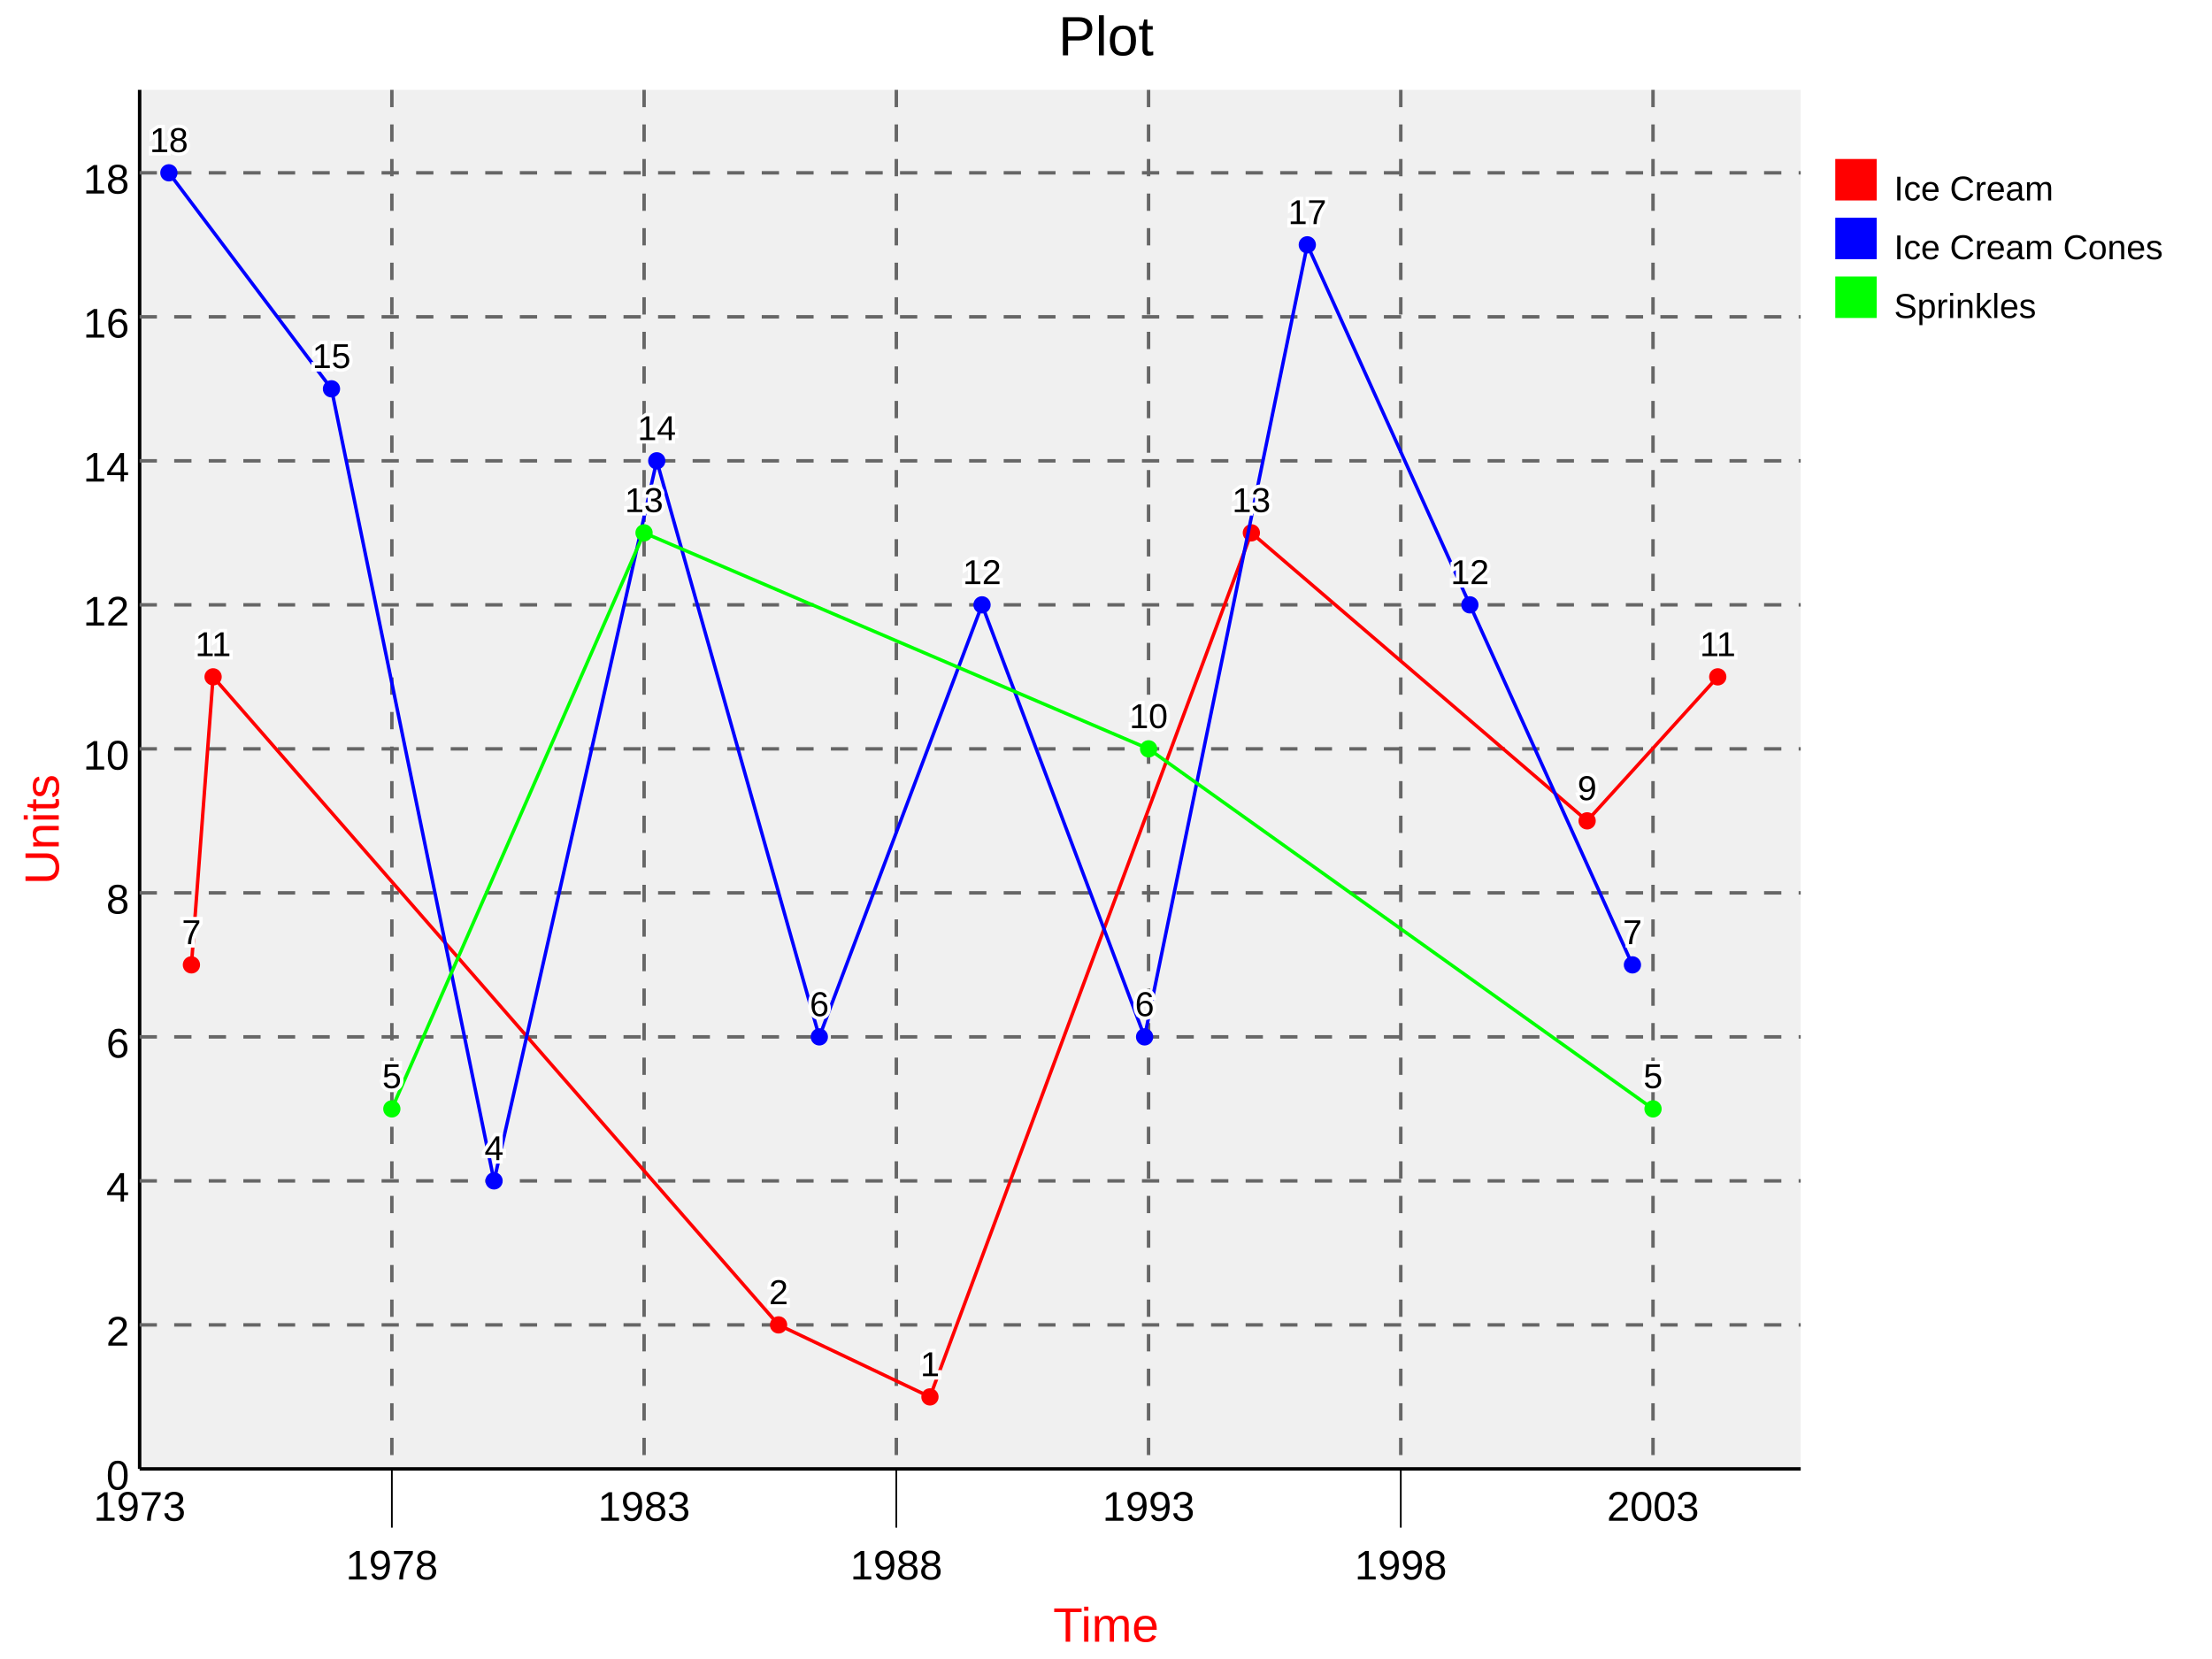
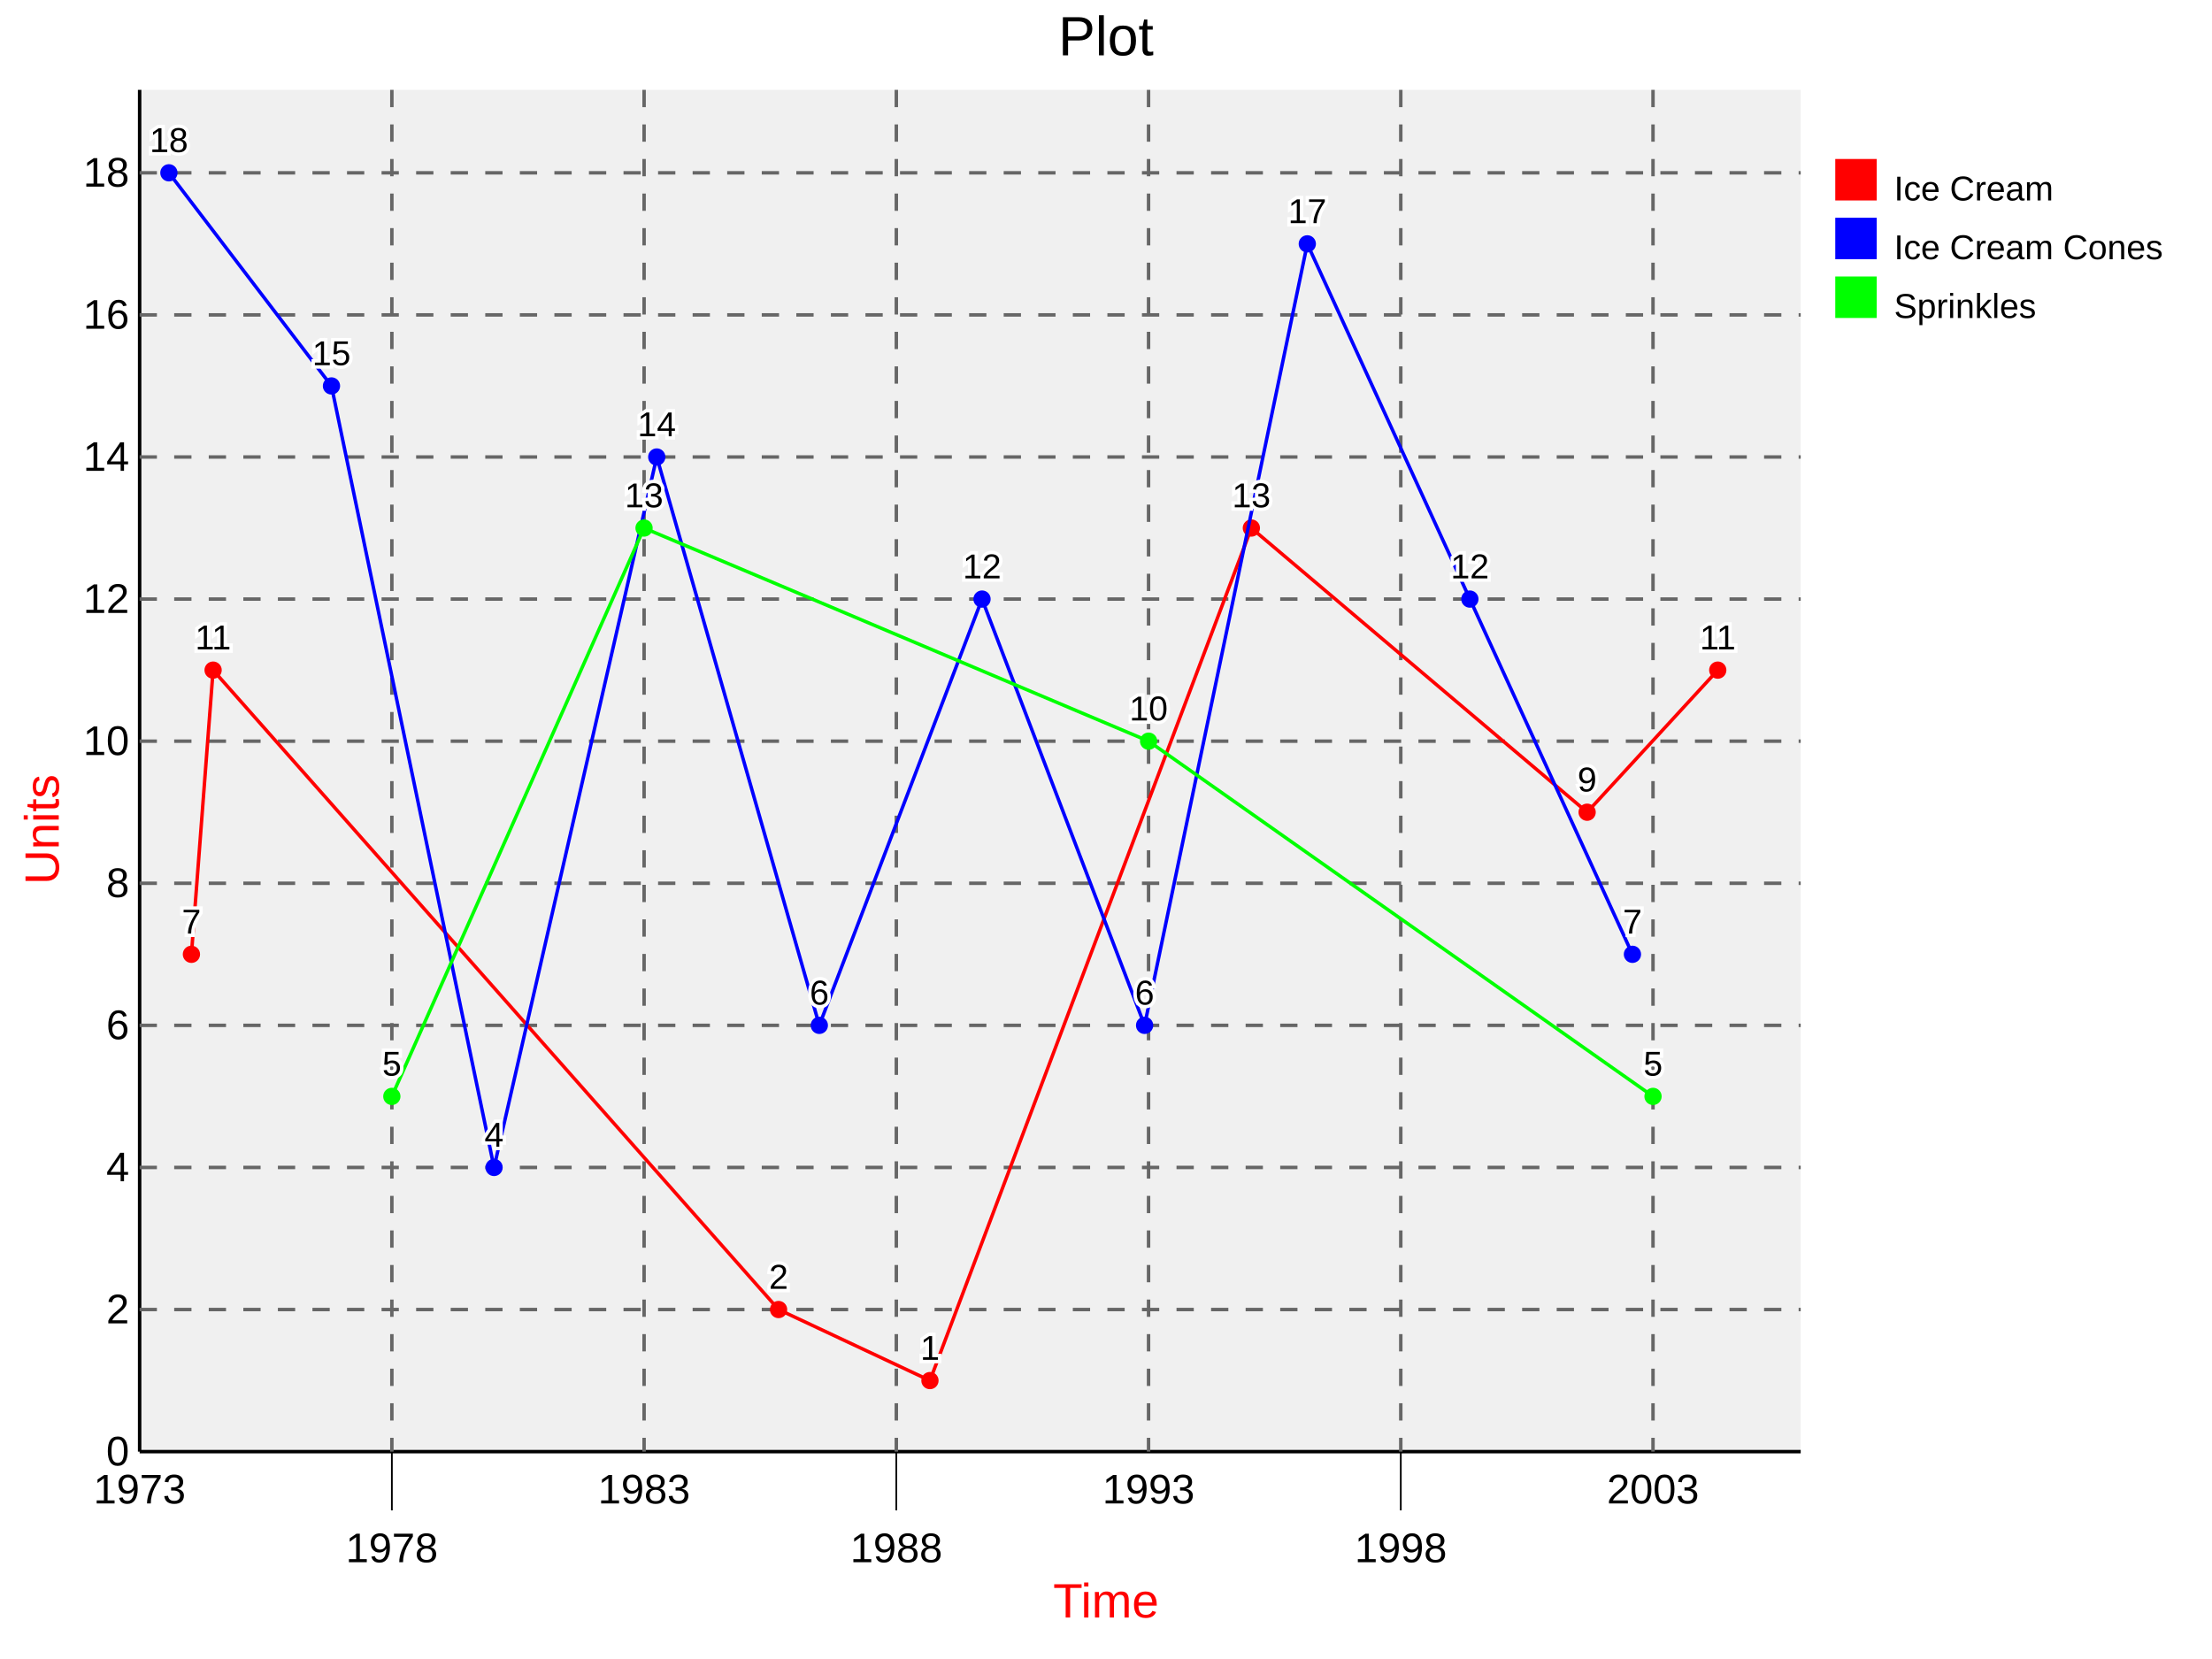
<svg xmlns="http://www.w3.org/2000/svg" viewBox="0 0 640 480" height="480" width="640">
  <defs />
  <rect x="0" class="svgBackground" y="0" height="480" style="fill:#ffffff;" width="640" />
  <g transform="translate( 40.4 26 )">
-     <rect x="0" class="graphBackground" y="0" height="399" style="fill:#f0f0f0;" width="480.6" />
-     <path class="axis" d="M 0 0 v399" id="xAxis" style="stroke: #000000; stroke-width: 1px;" />
-     <path class="axis" d="M 0 399 h480.6" id="yAxis" style="stroke: #000000; stroke-width: 1px;" />
-     <text x="0.0" class="xAxisLabels" y="414" style="text-anchor: middle; fill: #000000; font-size: 12px; font-family: &quot;Arial&quot;, sans-serif; font-weight: normal;text-anchor: middle">1973</text>
-     <text x="72.978" class="xAxisLabels" y="431" style="text-anchor: middle; fill: #000000; font-size: 12px; font-family: &quot;Arial&quot;, sans-serif; font-weight: normal;text-anchor: middle">1978</text>
-     <path class="staggerGuideLine" d="M72.978 399 v17" style="fill: none; stroke: #000000; stroke-width: 0.5px;" />
-     <path class="guideLines" d="M72.978 0 v399" style="stroke: #666666; stroke-width: 1px; stroke-dasharray: 5 5;" />
-     <text x="145.956" class="xAxisLabels" y="414" style="text-anchor: middle; fill: #000000; font-size: 12px; font-family: &quot;Arial&quot;, sans-serif; font-weight: normal;text-anchor: middle">1983</text>
-     <path class="guideLines" d="M145.956 0 v399" style="stroke: #666666; stroke-width: 1px; stroke-dasharray: 5 5;" />
-     <text x="218.934" class="xAxisLabels" y="431" style="text-anchor: middle; fill: #000000; font-size: 12px; font-family: &quot;Arial&quot;, sans-serif; font-weight: normal;text-anchor: middle">1988</text>
-     <path class="staggerGuideLine" d="M218.934 399 v17" style="fill: none; stroke: #000000; stroke-width: 0.5px;" />
-     <path class="guideLines" d="M218.934 0 v399" style="stroke: #666666; stroke-width: 1px; stroke-dasharray: 5 5;" />
-     <text x="291.912" class="xAxisLabels" y="414" style="text-anchor: middle; fill: #000000; font-size: 12px; font-family: &quot;Arial&quot;, sans-serif; font-weight: normal;text-anchor: middle">1993</text>
-     <path class="guideLines" d="M291.912 0 v399" style="stroke: #666666; stroke-width: 1px; stroke-dasharray: 5 5;" />
-     <text x="364.89" class="xAxisLabels" y="431" style="text-anchor: middle; fill: #000000; font-size: 12px; font-family: &quot;Arial&quot;, sans-serif; font-weight: normal;text-anchor: middle">1998</text>
-     <path class="staggerGuideLine" d="M364.89 399 v17" style="fill: none; stroke: #000000; stroke-width: 0.5px;" />
-     <path class="guideLines" d="M364.89 0 v399" style="stroke: #666666; stroke-width: 1px; stroke-dasharray: 5 5;" />
-     <text x="437.868" class="xAxisLabels" y="414" style="text-anchor: middle; fill: #000000; font-size: 12px; font-family: &quot;Arial&quot;, sans-serif; font-weight: normal;text-anchor: middle">2003</text>
-     <path class="guideLines" d="M437.868 0 v399" style="stroke: #666666; stroke-width: 1px; stroke-dasharray: 5 5;" />
-     <text x="-3" class="yAxisLabels" y="405.0" style="text-anchor: end; fill: #000000; font-size: 12px; font-family: &quot;Arial&quot;, sans-serif; font-weight: normal;text-anchor: end">0</text>
-     <text x="-3" class="yAxisLabels" y="363.333" style="text-anchor: end; fill: #000000; font-size: 12px; font-family: &quot;Arial&quot;, sans-serif; font-weight: normal;text-anchor: end">2</text>
-     <path class="guideLines" d="M0 357.333 h480.6" style="stroke: #666666; stroke-width: 1px; stroke-dasharray: 5 5;" />
-     <text x="-3" class="yAxisLabels" y="321.667" style="text-anchor: end; fill: #000000; font-size: 12px; font-family: &quot;Arial&quot;, sans-serif; font-weight: normal;text-anchor: end">4</text>
-     <path class="guideLines" d="M0 315.667 h480.6" style="stroke: #666666; stroke-width: 1px; stroke-dasharray: 5 5;" />
-     <text x="-3" class="yAxisLabels" y="280.0" style="text-anchor: end; fill: #000000; font-size: 12px; font-family: &quot;Arial&quot;, sans-serif; font-weight: normal;text-anchor: end">6</text>
-     <path class="guideLines" d="M0 274.0 h480.6" style="stroke: #666666; stroke-width: 1px; stroke-dasharray: 5 5;" />
-     <text x="-3" class="yAxisLabels" y="238.333" style="text-anchor: end; fill: #000000; font-size: 12px; font-family: &quot;Arial&quot;, sans-serif; font-weight: normal;text-anchor: end">8</text>
-     <path class="guideLines" d="M0 232.333 h480.6" style="stroke: #666666; stroke-width: 1px; stroke-dasharray: 5 5;" />
-     <text x="-3" class="yAxisLabels" y="196.667" style="text-anchor: end; fill: #000000; font-size: 12px; font-family: &quot;Arial&quot;, sans-serif; font-weight: normal;text-anchor: end">10</text>
-     <path class="guideLines" d="M0 190.667 h480.6" style="stroke: #666666; stroke-width: 1px; stroke-dasharray: 5 5;" />
-     <text x="-3" class="yAxisLabels" y="155.0" style="text-anchor: end; fill: #000000; font-size: 12px; font-family: &quot;Arial&quot;, sans-serif; font-weight: normal;text-anchor: end">12</text>
-     <path class="guideLines" d="M0 149.0 h480.6" style="stroke: #666666; stroke-width: 1px; stroke-dasharray: 5 5;" />
-     <text x="-3" class="yAxisLabels" y="113.333" style="text-anchor: end; fill: #000000; font-size: 12px; font-family: &quot;Arial&quot;, sans-serif; font-weight: normal;text-anchor: end">14</text>
-     <path class="guideLines" d="M0 107.333 h480.6" style="stroke: #666666; stroke-width: 1px; stroke-dasharray: 5 5;" />
-     <text x="-3" class="yAxisLabels" y="71.667" style="text-anchor: end; fill: #000000; font-size: 12px; font-family: &quot;Arial&quot;, sans-serif; font-weight: normal;text-anchor: end">16</text>
-     <path class="guideLines" d="M0 65.667 h480.6" style="stroke: #666666; stroke-width: 1px; stroke-dasharray: 5 5;" />
-     <text x="-3" class="yAxisLabels" y="30.0" style="text-anchor: end; fill: #000000; font-size: 12px; font-family: &quot;Arial&quot;, sans-serif; font-weight: normal;text-anchor: end">18</text>
+     <rect x="0" class="graphBackground" y="0" height="394" style="fill:#f0f0f0;" width="480.6" />
+     <path class="axis" d="M 0 0 v394" id="xAxis" style="stroke: #000000; stroke-width: 1px;" />
+     <path class="axis" d="M 0 394 h480.6" id="yAxis" style="stroke: #000000; stroke-width: 1px;" />
+     <text x="0.0" class="xAxisLabels" y="409" style="text-anchor: middle; fill: #000000; font-size: 12px; font-family: &quot;Arial&quot;, sans-serif; font-weight: normal;text-anchor: middle">1973</text>
+     <text x="72.978" class="xAxisLabels" y="426" style="text-anchor: middle; fill: #000000; font-size: 12px; font-family: &quot;Arial&quot;, sans-serif; font-weight: normal;text-anchor: middle">1978</text>
+     <path class="staggerGuideLine" d="M72.978 394 v17" style="fill: none; stroke: #000000; stroke-width: 0.5px;" />
+     <path class="guideLines" d="M72.978 0 v394" style="stroke: #666666; stroke-width: 1px; stroke-dasharray: 5 5;" />
+     <text x="145.956" class="xAxisLabels" y="409" style="text-anchor: middle; fill: #000000; font-size: 12px; font-family: &quot;Arial&quot;, sans-serif; font-weight: normal;text-anchor: middle">1983</text>
+     <path class="guideLines" d="M145.956 0 v394" style="stroke: #666666; stroke-width: 1px; stroke-dasharray: 5 5;" />
+     <text x="218.934" class="xAxisLabels" y="426" style="text-anchor: middle; fill: #000000; font-size: 12px; font-family: &quot;Arial&quot;, sans-serif; font-weight: normal;text-anchor: middle">1988</text>
+     <path class="staggerGuideLine" d="M218.934 394 v17" style="fill: none; stroke: #000000; stroke-width: 0.5px;" />
+     <path class="guideLines" d="M218.934 0 v394" style="stroke: #666666; stroke-width: 1px; stroke-dasharray: 5 5;" />
+     <text x="291.912" class="xAxisLabels" y="409" style="text-anchor: middle; fill: #000000; font-size: 12px; font-family: &quot;Arial&quot;, sans-serif; font-weight: normal;text-anchor: middle">1993</text>
+     <path class="guideLines" d="M291.912 0 v394" style="stroke: #666666; stroke-width: 1px; stroke-dasharray: 5 5;" />
+     <text x="364.89" class="xAxisLabels" y="426" style="text-anchor: middle; fill: #000000; font-size: 12px; font-family: &quot;Arial&quot;, sans-serif; font-weight: normal;text-anchor: middle">1998</text>
+     <path class="staggerGuideLine" d="M364.89 394 v17" style="fill: none; stroke: #000000; stroke-width: 0.5px;" />
+     <path class="guideLines" d="M364.89 0 v394" style="stroke: #666666; stroke-width: 1px; stroke-dasharray: 5 5;" />
+     <text x="437.868" class="xAxisLabels" y="409" style="text-anchor: middle; fill: #000000; font-size: 12px; font-family: &quot;Arial&quot;, sans-serif; font-weight: normal;text-anchor: middle">2003</text>
+     <path class="guideLines" d="M437.868 0 v394" style="stroke: #666666; stroke-width: 1px; stroke-dasharray: 5 5;" />
+     <text x="-3" class="yAxisLabels" y="398.0" style="text-anchor: end; fill: #000000; font-size: 12px; font-family: &quot;Arial&quot;, sans-serif; font-weight: normal;text-anchor: end">0</text>
+     <text x="-3" class="yAxisLabels" y="356.889" style="text-anchor: end; fill: #000000; font-size: 12px; font-family: &quot;Arial&quot;, sans-serif; font-weight: normal;text-anchor: end">2</text>
+     <path class="guideLines" d="M0 352.889 h480.6" style="stroke: #666666; stroke-width: 1px; stroke-dasharray: 5 5;" />
+     <text x="-3" class="yAxisLabels" y="315.778" style="text-anchor: end; fill: #000000; font-size: 12px; font-family: &quot;Arial&quot;, sans-serif; font-weight: normal;text-anchor: end">4</text>
+     <path class="guideLines" d="M0 311.778 h480.6" style="stroke: #666666; stroke-width: 1px; stroke-dasharray: 5 5;" />
+     <text x="-3" class="yAxisLabels" y="274.667" style="text-anchor: end; fill: #000000; font-size: 12px; font-family: &quot;Arial&quot;, sans-serif; font-weight: normal;text-anchor: end">6</text>
+     <path class="guideLines" d="M0 270.667 h480.6" style="stroke: #666666; stroke-width: 1px; stroke-dasharray: 5 5;" />
+     <text x="-3" class="yAxisLabels" y="233.556" style="text-anchor: end; fill: #000000; font-size: 12px; font-family: &quot;Arial&quot;, sans-serif; font-weight: normal;text-anchor: end">8</text>
+     <path class="guideLines" d="M0 229.556 h480.6" style="stroke: #666666; stroke-width: 1px; stroke-dasharray: 5 5;" />
+     <text x="-3" class="yAxisLabels" y="192.444" style="text-anchor: end; fill: #000000; font-size: 12px; font-family: &quot;Arial&quot;, sans-serif; font-weight: normal;text-anchor: end">10</text>
+     <path class="guideLines" d="M0 188.444 h480.6" style="stroke: #666666; stroke-width: 1px; stroke-dasharray: 5 5;" />
+     <text x="-3" class="yAxisLabels" y="151.333" style="text-anchor: end; fill: #000000; font-size: 12px; font-family: &quot;Arial&quot;, sans-serif; font-weight: normal;text-anchor: end">12</text>
+     <path class="guideLines" d="M0 147.333 h480.6" style="stroke: #666666; stroke-width: 1px; stroke-dasharray: 5 5;" />
+     <text x="-3" class="yAxisLabels" y="110.222" style="text-anchor: end; fill: #000000; font-size: 12px; font-family: &quot;Arial&quot;, sans-serif; font-weight: normal;text-anchor: end">14</text>
+     <path class="guideLines" d="M0 106.222 h480.6" style="stroke: #666666; stroke-width: 1px; stroke-dasharray: 5 5;" />
+     <text x="-3" class="yAxisLabels" y="69.111" style="text-anchor: end; fill: #000000; font-size: 12px; font-family: &quot;Arial&quot;, sans-serif; font-weight: normal;text-anchor: end">16</text>
+     <path class="guideLines" d="M0 65.111 h480.6" style="stroke: #666666; stroke-width: 1px; stroke-dasharray: 5 5;" />
+     <text x="-3" class="yAxisLabels" y="28.0" style="text-anchor: end; fill: #000000; font-size: 12px; font-family: &quot;Arial&quot;, sans-serif; font-weight: normal;text-anchor: end">18</text>
    <path class="guideLines" d="M0 24.0 h480.6" style="stroke: #666666; stroke-width: 1px; stroke-dasharray: 5 5;" />
-     <path class="line1" d="M14.984 253.167 L14.984 253.167 21.258 169.833 184.865 357.333 228.664 378.167 321.659 128.167 418.806 211.5 456.6 169.833 " style="fill: none; stroke: #ff0000; stroke-width: 1px;" />
-     <circle cy="253.167" class="dataPoint1" r="2.5" style="fill: #ff0000; stroke: none; stroke-width: 1px;" cx="14.984" />
-     <circle cy="169.833" class="dataPoint1" r="2.5" style="fill: #ff0000; stroke: none; stroke-width: 1px;" cx="21.258" />
-     <circle cy="357.333" class="dataPoint1" r="2.5" style="fill: #ff0000; stroke: none; stroke-width: 1px;" cx="184.865" />
-     <circle cy="378.167" class="dataPoint1" r="2.5" style="fill: #ff0000; stroke: none; stroke-width: 1px;" cx="228.664" />
-     <circle cy="128.167" class="dataPoint1" r="2.5" style="fill: #ff0000; stroke: none; stroke-width: 1px;" cx="321.659" />
-     <circle cy="211.5" class="dataPoint1" r="2.5" style="fill: #ff0000; stroke: none; stroke-width: 1px;" cx="418.806" />
-     <circle cy="169.833" class="dataPoint1" r="2.5" style="fill: #ff0000; stroke: none; stroke-width: 1px;" cx="456.6" />
-     <path class="line2" d="M8.47 24.0 L8.47 24.0 55.506 86.5 102.544 315.667 149.62 107.333 196.654 274.0 243.73 149.0 290.768 274.0 337.844 44.833 384.878 149.0 431.914 253.167 " style="fill: none; stroke: #0000ff; stroke-width: 1px;" />
+     <path class="line1" d="M14.984 250.111 L14.984 250.111 21.258 167.889 184.865 352.889 228.664 373.444 321.659 126.778 418.806 209.0 456.6 167.889 " style="fill: none; stroke: #ff0000; stroke-width: 1px;" />
+     <circle cy="250.111" class="dataPoint1" r="2.5" style="fill: #ff0000; stroke: none; stroke-width: 1px;" cx="14.984" />
+     <circle cy="167.889" class="dataPoint1" r="2.5" style="fill: #ff0000; stroke: none; stroke-width: 1px;" cx="21.258" />
+     <circle cy="352.889" class="dataPoint1" r="2.5" style="fill: #ff0000; stroke: none; stroke-width: 1px;" cx="184.865" />
+     <circle cy="373.444" class="dataPoint1" r="2.5" style="fill: #ff0000; stroke: none; stroke-width: 1px;" cx="228.664" />
+     <circle cy="126.778" class="dataPoint1" r="2.5" style="fill: #ff0000; stroke: none; stroke-width: 1px;" cx="321.659" />
+     <circle cy="209.0" class="dataPoint1" r="2.5" style="fill: #ff0000; stroke: none; stroke-width: 1px;" cx="418.806" />
+     <circle cy="167.889" class="dataPoint1" r="2.5" style="fill: #ff0000; stroke: none; stroke-width: 1px;" cx="456.6" />
+     <path class="line2" d="M8.47 24.0 L8.47 24.0 55.506 85.667 102.544 311.778 149.62 106.222 196.654 270.667 243.73 147.333 290.768 270.667 337.844 44.556 384.878 147.333 431.914 250.111 " style="fill: none; stroke: #0000ff; stroke-width: 1px;" />
    <circle cy="24.0" class="dataPoint2" r="2.5" style="fill: #0000ff; stroke: none; stroke-width: 1px;" cx="8.47" />
-     <circle cy="86.5" class="dataPoint2" r="2.5" style="fill: #0000ff; stroke: none; stroke-width: 1px;" cx="55.506" />
-     <circle cy="315.667" class="dataPoint2" r="2.5" style="fill: #0000ff; stroke: none; stroke-width: 1px;" cx="102.544" />
-     <circle cy="107.333" class="dataPoint2" r="2.5" style="fill: #0000ff; stroke: none; stroke-width: 1px;" cx="149.62" />
-     <circle cy="274.0" class="dataPoint2" r="2.5" style="fill: #0000ff; stroke: none; stroke-width: 1px;" cx="196.654" />
-     <circle cy="149.0" class="dataPoint2" r="2.5" style="fill: #0000ff; stroke: none; stroke-width: 1px;" cx="243.73" />
-     <circle cy="274.0" class="dataPoint2" r="2.5" style="fill: #0000ff; stroke: none; stroke-width: 1px;" cx="290.768" />
-     <circle cy="44.833" class="dataPoint2" r="2.5" style="fill: #0000ff; stroke: none; stroke-width: 1px;" cx="337.844" />
-     <circle cy="149.0" class="dataPoint2" r="2.5" style="fill: #0000ff; stroke: none; stroke-width: 1px;" cx="384.878" />
-     <circle cy="253.167" class="dataPoint2" r="2.5" style="fill: #0000ff; stroke: none; stroke-width: 1px;" cx="431.914" />
-     <path class="line3" d="M72.972 294.833 L72.972 294.833 145.943 128.167 291.927 190.667 437.87 294.833 " style="fill: none; stroke: #00ff00; stroke-width: 1px;" />
-     <circle cy="294.833" class="dataPoint3" r="2.5" style="fill: #00ff00; stroke: none; stroke-width: 1px;" cx="72.972" />
-     <circle cy="128.167" class="dataPoint3" r="2.5" style="fill: #00ff00; stroke: none; stroke-width: 1px;" cx="145.943" />
-     <circle cy="190.667" class="dataPoint3" r="2.5" style="fill: #00ff00; stroke: none; stroke-width: 1px;" cx="291.927" />
-     <circle cy="294.833" class="dataPoint3" r="2.5" style="fill: #00ff00; stroke: none; stroke-width: 1px;" cx="437.87" />
+     <circle cy="85.667" class="dataPoint2" r="2.5" style="fill: #0000ff; stroke: none; stroke-width: 1px;" cx="55.506" />
+     <circle cy="311.778" class="dataPoint2" r="2.5" style="fill: #0000ff; stroke: none; stroke-width: 1px;" cx="102.544" />
+     <circle cy="106.222" class="dataPoint2" r="2.5" style="fill: #0000ff; stroke: none; stroke-width: 1px;" cx="149.62" />
+     <circle cy="270.667" class="dataPoint2" r="2.5" style="fill: #0000ff; stroke: none; stroke-width: 1px;" cx="196.654" />
+     <circle cy="147.333" class="dataPoint2" r="2.5" style="fill: #0000ff; stroke: none; stroke-width: 1px;" cx="243.73" />
+     <circle cy="270.667" class="dataPoint2" r="2.5" style="fill: #0000ff; stroke: none; stroke-width: 1px;" cx="290.768" />
+     <circle cy="44.556" class="dataPoint2" r="2.5" style="fill: #0000ff; stroke: none; stroke-width: 1px;" cx="337.844" />
+     <circle cy="147.333" class="dataPoint2" r="2.5" style="fill: #0000ff; stroke: none; stroke-width: 1px;" cx="384.878" />
+     <circle cy="250.111" class="dataPoint2" r="2.5" style="fill: #0000ff; stroke: none; stroke-width: 1px;" cx="431.914" />
+     <path class="line3" d="M72.972 291.222 L72.972 291.222 145.943 126.778 291.927 188.444 437.87 291.222 " style="fill: none; stroke: #00ff00; stroke-width: 1px;" />
+     <circle cy="291.222" class="dataPoint3" r="2.5" style="fill: #00ff00; stroke: none; stroke-width: 1px;" cx="72.972" />
+     <circle cy="126.778" class="dataPoint3" r="2.5" style="fill: #00ff00; stroke: none; stroke-width: 1px;" cx="145.943" />
+     <circle cy="188.444" class="dataPoint3" r="2.5" style="fill: #00ff00; stroke: none; stroke-width: 1px;" cx="291.927" />
+     <circle cy="291.222" class="dataPoint3" r="2.5" style="fill: #00ff00; stroke: none; stroke-width: 1px;" cx="437.87" />
    <g>
-       <text visibility="hidden" x="19.984" y="241.167" id="538827764" style="fill: #000; text-anchor: start;">01/11/74</text>
-       <circle cy="253.167" r="10" cx="14.984" style="opacity: 0" />
-       <text x="14.984" class="dataPointLabel" y="247.167" style="fill: #000000; text-anchor:middle; font-size: 10px; font-family: &quot;Arial&quot;, sans-serif; font-weight: normal; stroke: #fff; stroke-width: 2;">7</text>
-       <text x="14.984" class="dataPointLabel" y="247.167" style="fill: #000000; text-anchor:middle; font-size: 10px; font-family: &quot;Arial&quot;, sans-serif; font-weight: normal;">7</text>
-       <text visibility="hidden" x="26.258" y="157.833" id="538824704" style="fill: #000; text-anchor: start;">06/17/74</text>
-       <circle cy="169.833" r="10" cx="21.258" style="opacity: 0" />
-       <text x="21.258" class="dataPointLabel" y="163.833" style="fill: #000000; text-anchor:middle; font-size: 10px; font-family: &quot;Arial&quot;, sans-serif; font-weight: normal; stroke: #fff; stroke-width: 2;">11</text>
-       <text x="21.258" class="dataPointLabel" y="163.833" style="fill: #000000; text-anchor:middle; font-size: 10px; font-family: &quot;Arial&quot;, sans-serif; font-weight: normal;">11</text>
-       <text visibility="hidden" x="189.865" y="345.333" id="538821654" style="fill: #000; text-anchor: start;">09/01/85</text>
-       <circle cy="357.333" r="10" cx="184.865" style="opacity: 0" />
-       <text x="184.865" class="dataPointLabel" y="351.333" style="fill: #000000; text-anchor:middle; font-size: 10px; font-family: &quot;Arial&quot;, sans-serif; font-weight: normal; stroke: #fff; stroke-width: 2;">2</text>
-       <text x="184.865" class="dataPointLabel" y="351.333" style="fill: #000000; text-anchor:middle; font-size: 10px; font-family: &quot;Arial&quot;, sans-serif; font-weight: normal;">2</text>
-       <text visibility="hidden" x="233.664" y="366.167" id="538818604" style="fill: #000; text-anchor: start;">09/01/88</text>
-       <circle cy="378.167" r="10" cx="228.664" style="opacity: 0" />
-       <text x="228.664" class="dataPointLabel" y="372.167" style="fill: #000000; text-anchor:middle; font-size: 10px; font-family: &quot;Arial&quot;, sans-serif; font-weight: normal; stroke: #fff; stroke-width: 2;">1</text>
-       <text x="228.664" class="dataPointLabel" y="372.167" style="fill: #000000; text-anchor:middle; font-size: 10px; font-family: &quot;Arial&quot;, sans-serif; font-weight: normal;">1</text>
-       <text visibility="hidden" x="326.659" y="116.167" id="538815554" style="fill: #000; text-anchor: start;">01/15/95</text>
-       <circle cy="128.167" r="10" cx="321.659" style="opacity: 0" />
-       <text x="321.659" class="dataPointLabel" y="122.167" style="fill: #000000; text-anchor:middle; font-size: 10px; font-family: &quot;Arial&quot;, sans-serif; font-weight: normal; stroke: #fff; stroke-width: 2;">13</text>
-       <text x="321.659" class="dataPointLabel" y="122.167" style="fill: #000000; text-anchor:middle; font-size: 10px; font-family: &quot;Arial&quot;, sans-serif; font-weight: normal;">13</text>
-       <text visibility="hidden" x="423.806" y="199.5" id="538812504" style="fill: #000; text-anchor: start;">09/11/01</text>
-       <circle cy="211.5" r="10" cx="418.806" style="opacity: 0" />
-       <text x="418.806" class="dataPointLabel" y="205.5" style="fill: #000000; text-anchor:middle; font-size: 10px; font-family: &quot;Arial&quot;, sans-serif; font-weight: normal; stroke: #fff; stroke-width: 2;">9</text>
-       <text x="418.806" class="dataPointLabel" y="205.5" style="fill: #000000; text-anchor:middle; font-size: 10px; font-family: &quot;Arial&quot;, sans-serif; font-weight: normal;">9</text>
-       <text visibility="hidden" x="461.6" y="157.833" id="538809434" style="fill: #000; text-anchor: start;">04/13/04</text>
-       <circle cy="169.833" r="10" cx="456.6" style="opacity: 0" />
-       <text x="456.6" class="dataPointLabel" y="163.833" style="fill: #000000; text-anchor:middle; font-size: 10px; font-family: &quot;Arial&quot;, sans-serif; font-weight: normal; stroke: #fff; stroke-width: 2;">11</text>
-       <text x="456.6" class="dataPointLabel" y="163.833" style="fill: #000000; text-anchor:middle; font-size: 10px; font-family: &quot;Arial&quot;, sans-serif; font-weight: normal;">11</text>
-       <text visibility="hidden" x="13.47" y="12.0" id="538805424" style="fill: #000; text-anchor: start;">08/01/73</text>
+       <text visibility="hidden" x="19.984" y="238.111" id="538641648" style="fill: #000; text-anchor: start;">01/11/74</text>
+       <circle cy="250.111" r="10" cx="14.984" style="opacity: 0" />
+       <text x="14.984" class="dataPointLabel" y="244.111" style="fill: #000000; text-anchor:middle; font-size: 10px; font-family: &quot;Arial&quot;, sans-serif; font-weight: normal; stroke: #fff; stroke-width: 2;">7</text>
+       <text x="14.984" class="dataPointLabel" y="244.111" style="fill: #000000; text-anchor:middle; font-size: 10px; font-family: &quot;Arial&quot;, sans-serif; font-weight: normal;">7</text>
+       <text visibility="hidden" x="26.258" y="155.889" id="538638598" style="fill: #000; text-anchor: start;">06/17/74</text>
+       <circle cy="167.889" r="10" cx="21.258" style="opacity: 0" />
+       <text x="21.258" class="dataPointLabel" y="161.889" style="fill: #000000; text-anchor:middle; font-size: 10px; font-family: &quot;Arial&quot;, sans-serif; font-weight: normal; stroke: #fff; stroke-width: 2;">11</text>
+       <text x="21.258" class="dataPointLabel" y="161.889" style="fill: #000000; text-anchor:middle; font-size: 10px; font-family: &quot;Arial&quot;, sans-serif; font-weight: normal;">11</text>
+       <text visibility="hidden" x="189.865" y="340.889" id="538635548" style="fill: #000; text-anchor: start;">09/01/85</text>
+       <circle cy="352.889" r="10" cx="184.865" style="opacity: 0" />
+       <text x="184.865" class="dataPointLabel" y="346.889" style="fill: #000000; text-anchor:middle; font-size: 10px; font-family: &quot;Arial&quot;, sans-serif; font-weight: normal; stroke: #fff; stroke-width: 2;">2</text>
+       <text x="184.865" class="dataPointLabel" y="346.889" style="fill: #000000; text-anchor:middle; font-size: 10px; font-family: &quot;Arial&quot;, sans-serif; font-weight: normal;">2</text>
+       <text visibility="hidden" x="233.664" y="361.444" id="538632498" style="fill: #000; text-anchor: start;">09/01/88</text>
+       <circle cy="373.444" r="10" cx="228.664" style="opacity: 0" />
+       <text x="228.664" class="dataPointLabel" y="367.444" style="fill: #000000; text-anchor:middle; font-size: 10px; font-family: &quot;Arial&quot;, sans-serif; font-weight: normal; stroke: #fff; stroke-width: 2;">1</text>
+       <text x="228.664" class="dataPointLabel" y="367.444" style="fill: #000000; text-anchor:middle; font-size: 10px; font-family: &quot;Arial&quot;, sans-serif; font-weight: normal;">1</text>
+       <text visibility="hidden" x="326.659" y="114.778" id="538629448" style="fill: #000; text-anchor: start;">01/15/95</text>
+       <circle cy="126.778" r="10" cx="321.659" style="opacity: 0" />
+       <text x="321.659" class="dataPointLabel" y="120.778" style="fill: #000000; text-anchor:middle; font-size: 10px; font-family: &quot;Arial&quot;, sans-serif; font-weight: normal; stroke: #fff; stroke-width: 2;">13</text>
+       <text x="321.659" class="dataPointLabel" y="120.778" style="fill: #000000; text-anchor:middle; font-size: 10px; font-family: &quot;Arial&quot;, sans-serif; font-weight: normal;">13</text>
+       <text visibility="hidden" x="423.806" y="197.0" id="538626398" style="fill: #000; text-anchor: start;">09/11/01</text>
+       <circle cy="209.0" r="10" cx="418.806" style="opacity: 0" />
+       <text x="418.806" class="dataPointLabel" y="203.0" style="fill: #000000; text-anchor:middle; font-size: 10px; font-family: &quot;Arial&quot;, sans-serif; font-weight: normal; stroke: #fff; stroke-width: 2;">9</text>
+       <text x="418.806" class="dataPointLabel" y="203.0" style="fill: #000000; text-anchor:middle; font-size: 10px; font-family: &quot;Arial&quot;, sans-serif; font-weight: normal;">9</text>
+       <text visibility="hidden" x="461.6" y="155.889" id="538623328" style="fill: #000; text-anchor: start;">04/13/04</text>
+       <circle cy="167.889" r="10" cx="456.6" style="opacity: 0" />
+       <text x="456.6" class="dataPointLabel" y="161.889" style="fill: #000000; text-anchor:middle; font-size: 10px; font-family: &quot;Arial&quot;, sans-serif; font-weight: normal; stroke: #fff; stroke-width: 2;">11</text>
+       <text x="456.6" class="dataPointLabel" y="161.889" style="fill: #000000; text-anchor:middle; font-size: 10px; font-family: &quot;Arial&quot;, sans-serif; font-weight: normal;">11</text>
+       <text visibility="hidden" x="13.47" y="12.0" id="538619318" style="fill: #000; text-anchor: start;">08/01/73</text>
      <circle cy="24.0" r="10" cx="8.47" style="opacity: 0" />
      <text x="8.47" class="dataPointLabel" y="18.0" style="fill: #000000; text-anchor:middle; font-size: 10px; font-family: &quot;Arial&quot;, sans-serif; font-weight: normal; stroke: #fff; stroke-width: 2;">18</text>
      <text x="8.47" class="dataPointLabel" y="18.0" style="fill: #000000; text-anchor:middle; font-size: 10px; font-family: &quot;Arial&quot;, sans-serif; font-weight: normal;">18</text>
-       <text visibility="hidden" x="60.506" y="74.5" id="538802374" style="fill: #000; text-anchor: start;">10/21/76</text>
-       <circle cy="86.5" r="10" cx="55.506" style="opacity: 0" />
-       <text x="55.506" class="dataPointLabel" y="80.5" style="fill: #000000; text-anchor:middle; font-size: 10px; font-family: &quot;Arial&quot;, sans-serif; font-weight: normal; stroke: #fff; stroke-width: 2;">15</text>
-       <text x="55.506" class="dataPointLabel" y="80.5" style="fill: #000000; text-anchor:middle; font-size: 10px; font-family: &quot;Arial&quot;, sans-serif; font-weight: normal;">15</text>
-       <text visibility="hidden" x="107.544" y="303.667" id="538799324" style="fill: #000; text-anchor: start;">01/11/80</text>
-       <circle cy="315.667" r="10" cx="102.544" style="opacity: 0" />
-       <text x="102.544" class="dataPointLabel" y="309.667" style="fill: #000000; text-anchor:middle; font-size: 10px; font-family: &quot;Arial&quot;, sans-serif; font-weight: normal; stroke: #fff; stroke-width: 2;">4</text>
-       <text x="102.544" class="dataPointLabel" y="309.667" style="fill: #000000; text-anchor:middle; font-size: 10px; font-family: &quot;Arial&quot;, sans-serif; font-weight: normal;">4</text>
-       <text visibility="hidden" x="154.62" y="95.333" id="538796274" style="fill: #000; text-anchor: start;">04/03/83</text>
-       <circle cy="107.333" r="10" cx="149.62" style="opacity: 0" />
-       <text x="149.62" class="dataPointLabel" y="101.333" style="fill: #000000; text-anchor:middle; font-size: 10px; font-family: &quot;Arial&quot;, sans-serif; font-weight: normal; stroke: #fff; stroke-width: 2;">14</text>
-       <text x="149.62" class="dataPointLabel" y="101.333" style="fill: #000000; text-anchor:middle; font-size: 10px; font-family: &quot;Arial&quot;, sans-serif; font-weight: normal;">14</text>
-       <text visibility="hidden" x="201.654" y="262.0" id="538793224" style="fill: #000; text-anchor: start;">06/23/86</text>
-       <circle cy="274.0" r="10" cx="196.654" style="opacity: 0" />
-       <text x="196.654" class="dataPointLabel" y="268.0" style="fill: #000000; text-anchor:middle; font-size: 10px; font-family: &quot;Arial&quot;, sans-serif; font-weight: normal; stroke: #fff; stroke-width: 2;">6</text>
-       <text x="196.654" class="dataPointLabel" y="268.0" style="fill: #000000; text-anchor:middle; font-size: 10px; font-family: &quot;Arial&quot;, sans-serif; font-weight: normal;">6</text>
-       <text visibility="hidden" x="248.73" y="137.0" id="538790174" style="fill: #000; text-anchor: start;">09/13/89</text>
-       <circle cy="149.0" r="10" cx="243.73" style="opacity: 0" />
-       <text x="243.73" class="dataPointLabel" y="143.0" style="fill: #000000; text-anchor:middle; font-size: 10px; font-family: &quot;Arial&quot;, sans-serif; font-weight: normal; stroke: #fff; stroke-width: 2;">12</text>
-       <text x="243.73" class="dataPointLabel" y="143.0" style="fill: #000000; text-anchor:middle; font-size: 10px; font-family: &quot;Arial&quot;, sans-serif; font-weight: normal;">12</text>
-       <text visibility="hidden" x="295.768" y="262.0" id="538787124" style="fill: #000; text-anchor: start;">12/03/92</text>
-       <circle cy="274.0" r="10" cx="290.768" style="opacity: 0" />
-       <text x="290.768" class="dataPointLabel" y="268.0" style="fill: #000000; text-anchor:middle; font-size: 10px; font-family: &quot;Arial&quot;, sans-serif; font-weight: normal; stroke: #fff; stroke-width: 2;">6</text>
-       <text x="290.768" class="dataPointLabel" y="268.0" style="fill: #000000; text-anchor:middle; font-size: 10px; font-family: &quot;Arial&quot;, sans-serif; font-weight: normal;">6</text>
-       <text visibility="hidden" x="342.844" y="32.833" id="538784074" style="fill: #000; text-anchor: start;">02/24/96</text>
-       <circle cy="44.833" r="10" cx="337.844" style="opacity: 0" />
-       <text x="337.844" class="dataPointLabel" y="38.833" style="fill: #000000; text-anchor:middle; font-size: 10px; font-family: &quot;Arial&quot;, sans-serif; font-weight: normal; stroke: #fff; stroke-width: 2;">17</text>
-       <text x="337.844" class="dataPointLabel" y="38.833" style="fill: #000000; text-anchor:middle; font-size: 10px; font-family: &quot;Arial&quot;, sans-serif; font-weight: normal;">17</text>
-       <text visibility="hidden" x="389.878" y="137.0" id="538781024" style="fill: #000; text-anchor: start;">05/16/99</text>
-       <circle cy="149.0" r="10" cx="384.878" style="opacity: 0" />
-       <text x="384.878" class="dataPointLabel" y="143.0" style="fill: #000000; text-anchor:middle; font-size: 10px; font-family: &quot;Arial&quot;, sans-serif; font-weight: normal; stroke: #fff; stroke-width: 2;">12</text>
-       <text x="384.878" class="dataPointLabel" y="143.0" style="fill: #000000; text-anchor:middle; font-size: 10px; font-family: &quot;Arial&quot;, sans-serif; font-weight: normal;">12</text>
-       <text visibility="hidden" x="436.914" y="241.167" id="538777974" style="fill: #000; text-anchor: start;">08/05/02</text>
-       <circle cy="253.167" r="10" cx="431.914" style="opacity: 0" />
-       <text x="431.914" class="dataPointLabel" y="247.167" style="fill: #000000; text-anchor:middle; font-size: 10px; font-family: &quot;Arial&quot;, sans-serif; font-weight: normal; stroke: #fff; stroke-width: 2;">7</text>
-       <text x="431.914" class="dataPointLabel" y="247.167" style="fill: #000000; text-anchor:middle; font-size: 10px; font-family: &quot;Arial&quot;, sans-serif; font-weight: normal;">7</text>
-       <text visibility="hidden" x="77.972" y="282.833" id="538774324" style="fill: #000; text-anchor: start;">01/01/78</text>
-       <circle cy="294.833" r="10" cx="72.972" style="opacity: 0" />
-       <text x="72.972" class="dataPointLabel" y="288.833" style="fill: #000000; text-anchor:middle; font-size: 10px; font-family: &quot;Arial&quot;, sans-serif; font-weight: normal; stroke: #fff; stroke-width: 2;">5</text>
-       <text x="72.972" class="dataPointLabel" y="288.833" style="fill: #000000; text-anchor:middle; font-size: 10px; font-family: &quot;Arial&quot;, sans-serif; font-weight: normal;">5</text>
-       <text visibility="hidden" x="150.943" y="116.167" id="538771274" style="fill: #000; text-anchor: start;">01/01/83</text>
-       <circle cy="128.167" r="10" cx="145.943" style="opacity: 0" />
-       <text x="145.943" class="dataPointLabel" y="122.167" style="fill: #000000; text-anchor:middle; font-size: 10px; font-family: &quot;Arial&quot;, sans-serif; font-weight: normal; stroke: #fff; stroke-width: 2;">13</text>
-       <text x="145.943" class="dataPointLabel" y="122.167" style="fill: #000000; text-anchor:middle; font-size: 10px; font-family: &quot;Arial&quot;, sans-serif; font-weight: normal;">13</text>
-       <text visibility="hidden" x="296.927" y="178.667" id="538768224" style="fill: #000; text-anchor: start;">01/01/93</text>
-       <circle cy="190.667" r="10" cx="291.927" style="opacity: 0" />
-       <text x="291.927" class="dataPointLabel" y="184.667" style="fill: #000000; text-anchor:middle; font-size: 10px; font-family: &quot;Arial&quot;, sans-serif; font-weight: normal; stroke: #fff; stroke-width: 2;">10</text>
-       <text x="291.927" class="dataPointLabel" y="184.667" style="fill: #000000; text-anchor:middle; font-size: 10px; font-family: &quot;Arial&quot;, sans-serif; font-weight: normal;">10</text>
-       <text visibility="hidden" x="442.87" y="282.833" id="538765174" style="fill: #000; text-anchor: start;">01/01/03</text>
-       <circle cy="294.833" r="10" cx="437.87" style="opacity: 0" />
-       <text x="437.87" class="dataPointLabel" y="288.833" style="fill: #000000; text-anchor:middle; font-size: 10px; font-family: &quot;Arial&quot;, sans-serif; font-weight: normal; stroke: #fff; stroke-width: 2;">5</text>
-       <text x="437.87" class="dataPointLabel" y="288.833" style="fill: #000000; text-anchor:middle; font-size: 10px; font-family: &quot;Arial&quot;, sans-serif; font-weight: normal;">5</text>
+       <text visibility="hidden" x="60.506" y="73.667" id="538616268" style="fill: #000; text-anchor: start;">10/21/76</text>
+       <circle cy="85.667" r="10" cx="55.506" style="opacity: 0" />
+       <text x="55.506" class="dataPointLabel" y="79.667" style="fill: #000000; text-anchor:middle; font-size: 10px; font-family: &quot;Arial&quot;, sans-serif; font-weight: normal; stroke: #fff; stroke-width: 2;">15</text>
+       <text x="55.506" class="dataPointLabel" y="79.667" style="fill: #000000; text-anchor:middle; font-size: 10px; font-family: &quot;Arial&quot;, sans-serif; font-weight: normal;">15</text>
+       <text visibility="hidden" x="107.544" y="299.778" id="538613218" style="fill: #000; text-anchor: start;">01/11/80</text>
+       <circle cy="311.778" r="10" cx="102.544" style="opacity: 0" />
+       <text x="102.544" class="dataPointLabel" y="305.778" style="fill: #000000; text-anchor:middle; font-size: 10px; font-family: &quot;Arial&quot;, sans-serif; font-weight: normal; stroke: #fff; stroke-width: 2;">4</text>
+       <text x="102.544" class="dataPointLabel" y="305.778" style="fill: #000000; text-anchor:middle; font-size: 10px; font-family: &quot;Arial&quot;, sans-serif; font-weight: normal;">4</text>
+       <text visibility="hidden" x="154.62" y="94.222" id="538610168" style="fill: #000; text-anchor: start;">04/03/83</text>
+       <circle cy="106.222" r="10" cx="149.62" style="opacity: 0" />
+       <text x="149.62" class="dataPointLabel" y="100.222" style="fill: #000000; text-anchor:middle; font-size: 10px; font-family: &quot;Arial&quot;, sans-serif; font-weight: normal; stroke: #fff; stroke-width: 2;">14</text>
+       <text x="149.62" class="dataPointLabel" y="100.222" style="fill: #000000; text-anchor:middle; font-size: 10px; font-family: &quot;Arial&quot;, sans-serif; font-weight: normal;">14</text>
+       <text visibility="hidden" x="201.654" y="258.667" id="538607118" style="fill: #000; text-anchor: start;">06/23/86</text>
+       <circle cy="270.667" r="10" cx="196.654" style="opacity: 0" />
+       <text x="196.654" class="dataPointLabel" y="264.667" style="fill: #000000; text-anchor:middle; font-size: 10px; font-family: &quot;Arial&quot;, sans-serif; font-weight: normal; stroke: #fff; stroke-width: 2;">6</text>
+       <text x="196.654" class="dataPointLabel" y="264.667" style="fill: #000000; text-anchor:middle; font-size: 10px; font-family: &quot;Arial&quot;, sans-serif; font-weight: normal;">6</text>
+       <text visibility="hidden" x="248.73" y="135.333" id="538604068" style="fill: #000; text-anchor: start;">09/13/89</text>
+       <circle cy="147.333" r="10" cx="243.73" style="opacity: 0" />
+       <text x="243.73" class="dataPointLabel" y="141.333" style="fill: #000000; text-anchor:middle; font-size: 10px; font-family: &quot;Arial&quot;, sans-serif; font-weight: normal; stroke: #fff; stroke-width: 2;">12</text>
+       <text x="243.73" class="dataPointLabel" y="141.333" style="fill: #000000; text-anchor:middle; font-size: 10px; font-family: &quot;Arial&quot;, sans-serif; font-weight: normal;">12</text>
+       <text visibility="hidden" x="295.768" y="258.667" id="538601018" style="fill: #000; text-anchor: start;">12/03/92</text>
+       <circle cy="270.667" r="10" cx="290.768" style="opacity: 0" />
+       <text x="290.768" class="dataPointLabel" y="264.667" style="fill: #000000; text-anchor:middle; font-size: 10px; font-family: &quot;Arial&quot;, sans-serif; font-weight: normal; stroke: #fff; stroke-width: 2;">6</text>
+       <text x="290.768" class="dataPointLabel" y="264.667" style="fill: #000000; text-anchor:middle; font-size: 10px; font-family: &quot;Arial&quot;, sans-serif; font-weight: normal;">6</text>
+       <text visibility="hidden" x="342.844" y="32.556" id="538597968" style="fill: #000; text-anchor: start;">02/24/96</text>
+       <circle cy="44.556" r="10" cx="337.844" style="opacity: 0" />
+       <text x="337.844" class="dataPointLabel" y="38.556" style="fill: #000000; text-anchor:middle; font-size: 10px; font-family: &quot;Arial&quot;, sans-serif; font-weight: normal; stroke: #fff; stroke-width: 2;">17</text>
+       <text x="337.844" class="dataPointLabel" y="38.556" style="fill: #000000; text-anchor:middle; font-size: 10px; font-family: &quot;Arial&quot;, sans-serif; font-weight: normal;">17</text>
+       <text visibility="hidden" x="389.878" y="135.333" id="538594918" style="fill: #000; text-anchor: start;">05/16/99</text>
+       <circle cy="147.333" r="10" cx="384.878" style="opacity: 0" />
+       <text x="384.878" class="dataPointLabel" y="141.333" style="fill: #000000; text-anchor:middle; font-size: 10px; font-family: &quot;Arial&quot;, sans-serif; font-weight: normal; stroke: #fff; stroke-width: 2;">12</text>
+       <text x="384.878" class="dataPointLabel" y="141.333" style="fill: #000000; text-anchor:middle; font-size: 10px; font-family: &quot;Arial&quot;, sans-serif; font-weight: normal;">12</text>
+       <text visibility="hidden" x="436.914" y="238.111" id="538591868" style="fill: #000; text-anchor: start;">08/05/02</text>
+       <circle cy="250.111" r="10" cx="431.914" style="opacity: 0" />
+       <text x="431.914" class="dataPointLabel" y="244.111" style="fill: #000000; text-anchor:middle; font-size: 10px; font-family: &quot;Arial&quot;, sans-serif; font-weight: normal; stroke: #fff; stroke-width: 2;">7</text>
+       <text x="431.914" class="dataPointLabel" y="244.111" style="fill: #000000; text-anchor:middle; font-size: 10px; font-family: &quot;Arial&quot;, sans-serif; font-weight: normal;">7</text>
+       <text visibility="hidden" x="77.972" y="279.222" id="538588218" style="fill: #000; text-anchor: start;">01/01/78</text>
+       <circle cy="291.222" r="10" cx="72.972" style="opacity: 0" />
+       <text x="72.972" class="dataPointLabel" y="285.222" style="fill: #000000; text-anchor:middle; font-size: 10px; font-family: &quot;Arial&quot;, sans-serif; font-weight: normal; stroke: #fff; stroke-width: 2;">5</text>
+       <text x="72.972" class="dataPointLabel" y="285.222" style="fill: #000000; text-anchor:middle; font-size: 10px; font-family: &quot;Arial&quot;, sans-serif; font-weight: normal;">5</text>
+       <text visibility="hidden" x="150.943" y="114.778" id="538585168" style="fill: #000; text-anchor: start;">01/01/83</text>
+       <circle cy="126.778" r="10" cx="145.943" style="opacity: 0" />
+       <text x="145.943" class="dataPointLabel" y="120.778" style="fill: #000000; text-anchor:middle; font-size: 10px; font-family: &quot;Arial&quot;, sans-serif; font-weight: normal; stroke: #fff; stroke-width: 2;">13</text>
+       <text x="145.943" class="dataPointLabel" y="120.778" style="fill: #000000; text-anchor:middle; font-size: 10px; font-family: &quot;Arial&quot;, sans-serif; font-weight: normal;">13</text>
+       <text visibility="hidden" x="296.927" y="176.444" id="538582118" style="fill: #000; text-anchor: start;">01/01/93</text>
+       <circle cy="188.444" r="10" cx="291.927" style="opacity: 0" />
+       <text x="291.927" class="dataPointLabel" y="182.444" style="fill: #000000; text-anchor:middle; font-size: 10px; font-family: &quot;Arial&quot;, sans-serif; font-weight: normal; stroke: #fff; stroke-width: 2;">10</text>
+       <text x="291.927" class="dataPointLabel" y="182.444" style="fill: #000000; text-anchor:middle; font-size: 10px; font-family: &quot;Arial&quot;, sans-serif; font-weight: normal;">10</text>
+       <text visibility="hidden" x="442.87" y="279.222" id="538579068" style="fill: #000; text-anchor: start;">01/01/03</text>
+       <circle cy="291.222" r="10" cx="437.87" style="opacity: 0" />
+       <text x="437.87" class="dataPointLabel" y="285.222" style="fill: #000000; text-anchor:middle; font-size: 10px; font-family: &quot;Arial&quot;, sans-serif; font-weight: normal; stroke: #fff; stroke-width: 2;">5</text>
+       <text x="437.87" class="dataPointLabel" y="285.222" style="fill: #000000; text-anchor:middle; font-size: 10px; font-family: &quot;Arial&quot;, sans-serif; font-weight: normal;">5</text>
    </g>
  </g>
  <text x="320" class="mainTitle" y="16" style="text-anchor: middle; fill: #000000; font-size: 16px; font-family: &quot;Arial&quot;, sans-serif; font-weight: normal;">Plot</text>
-   <text x="320" class="xAxisTitle" y="475" style="text-anchor: middle; fill: #ff0000; font-size: 14px; font-family: &quot;Arial&quot;, sans-serif; font-weight: normal;">Time</text>
+   <text x="320" class="xAxisTitle" y="468" style="text-anchor: middle; fill: #ff0000; font-size: 14px; font-family: &quot;Arial&quot;, sans-serif; font-weight: normal;">Time</text>
  <text transform="rotate( -90, 17, 240 )" x="17" class="yAxisTitle" y="240" style="fill: #ff0000; text-anchor: middle; font-size: 14px; font-family: &quot;Arial&quot;, sans-serif; font-weight: normal;">Units</text>
  <g transform="translate(531.0 46)">
    <rect x="0" class="key1" y="0" height="12" style="fill: #ff0000; stroke: none; stroke-width: 1px;" width="12" />
    <text x="17" class="keyText" y="12" style="fill: #000000; text-anchor:start; font-size: 10px; font-family: &quot;Arial&quot;, sans-serif; font-weight: normal;">Ice Cream</text>
    <rect x="0" class="key2" y="17" height="12" style="fill: #0000ff; stroke: none; stroke-width: 1px;" width="12" />
    <text x="17" class="keyText" y="29" style="fill: #000000; text-anchor:start; font-size: 10px; font-family: &quot;Arial&quot;, sans-serif; font-weight: normal;">Ice Cream Cones</text>
    <rect x="0" class="key3" y="34" height="12" style="fill: #00ff00; stroke: none; stroke-width: 1px;" width="12" />
    <text x="17" class="keyText" y="46" style="fill: #000000; text-anchor:start; font-size: 10px; font-family: &quot;Arial&quot;, sans-serif; font-weight: normal;">Sprinkles</text>
  </g>
</svg>
